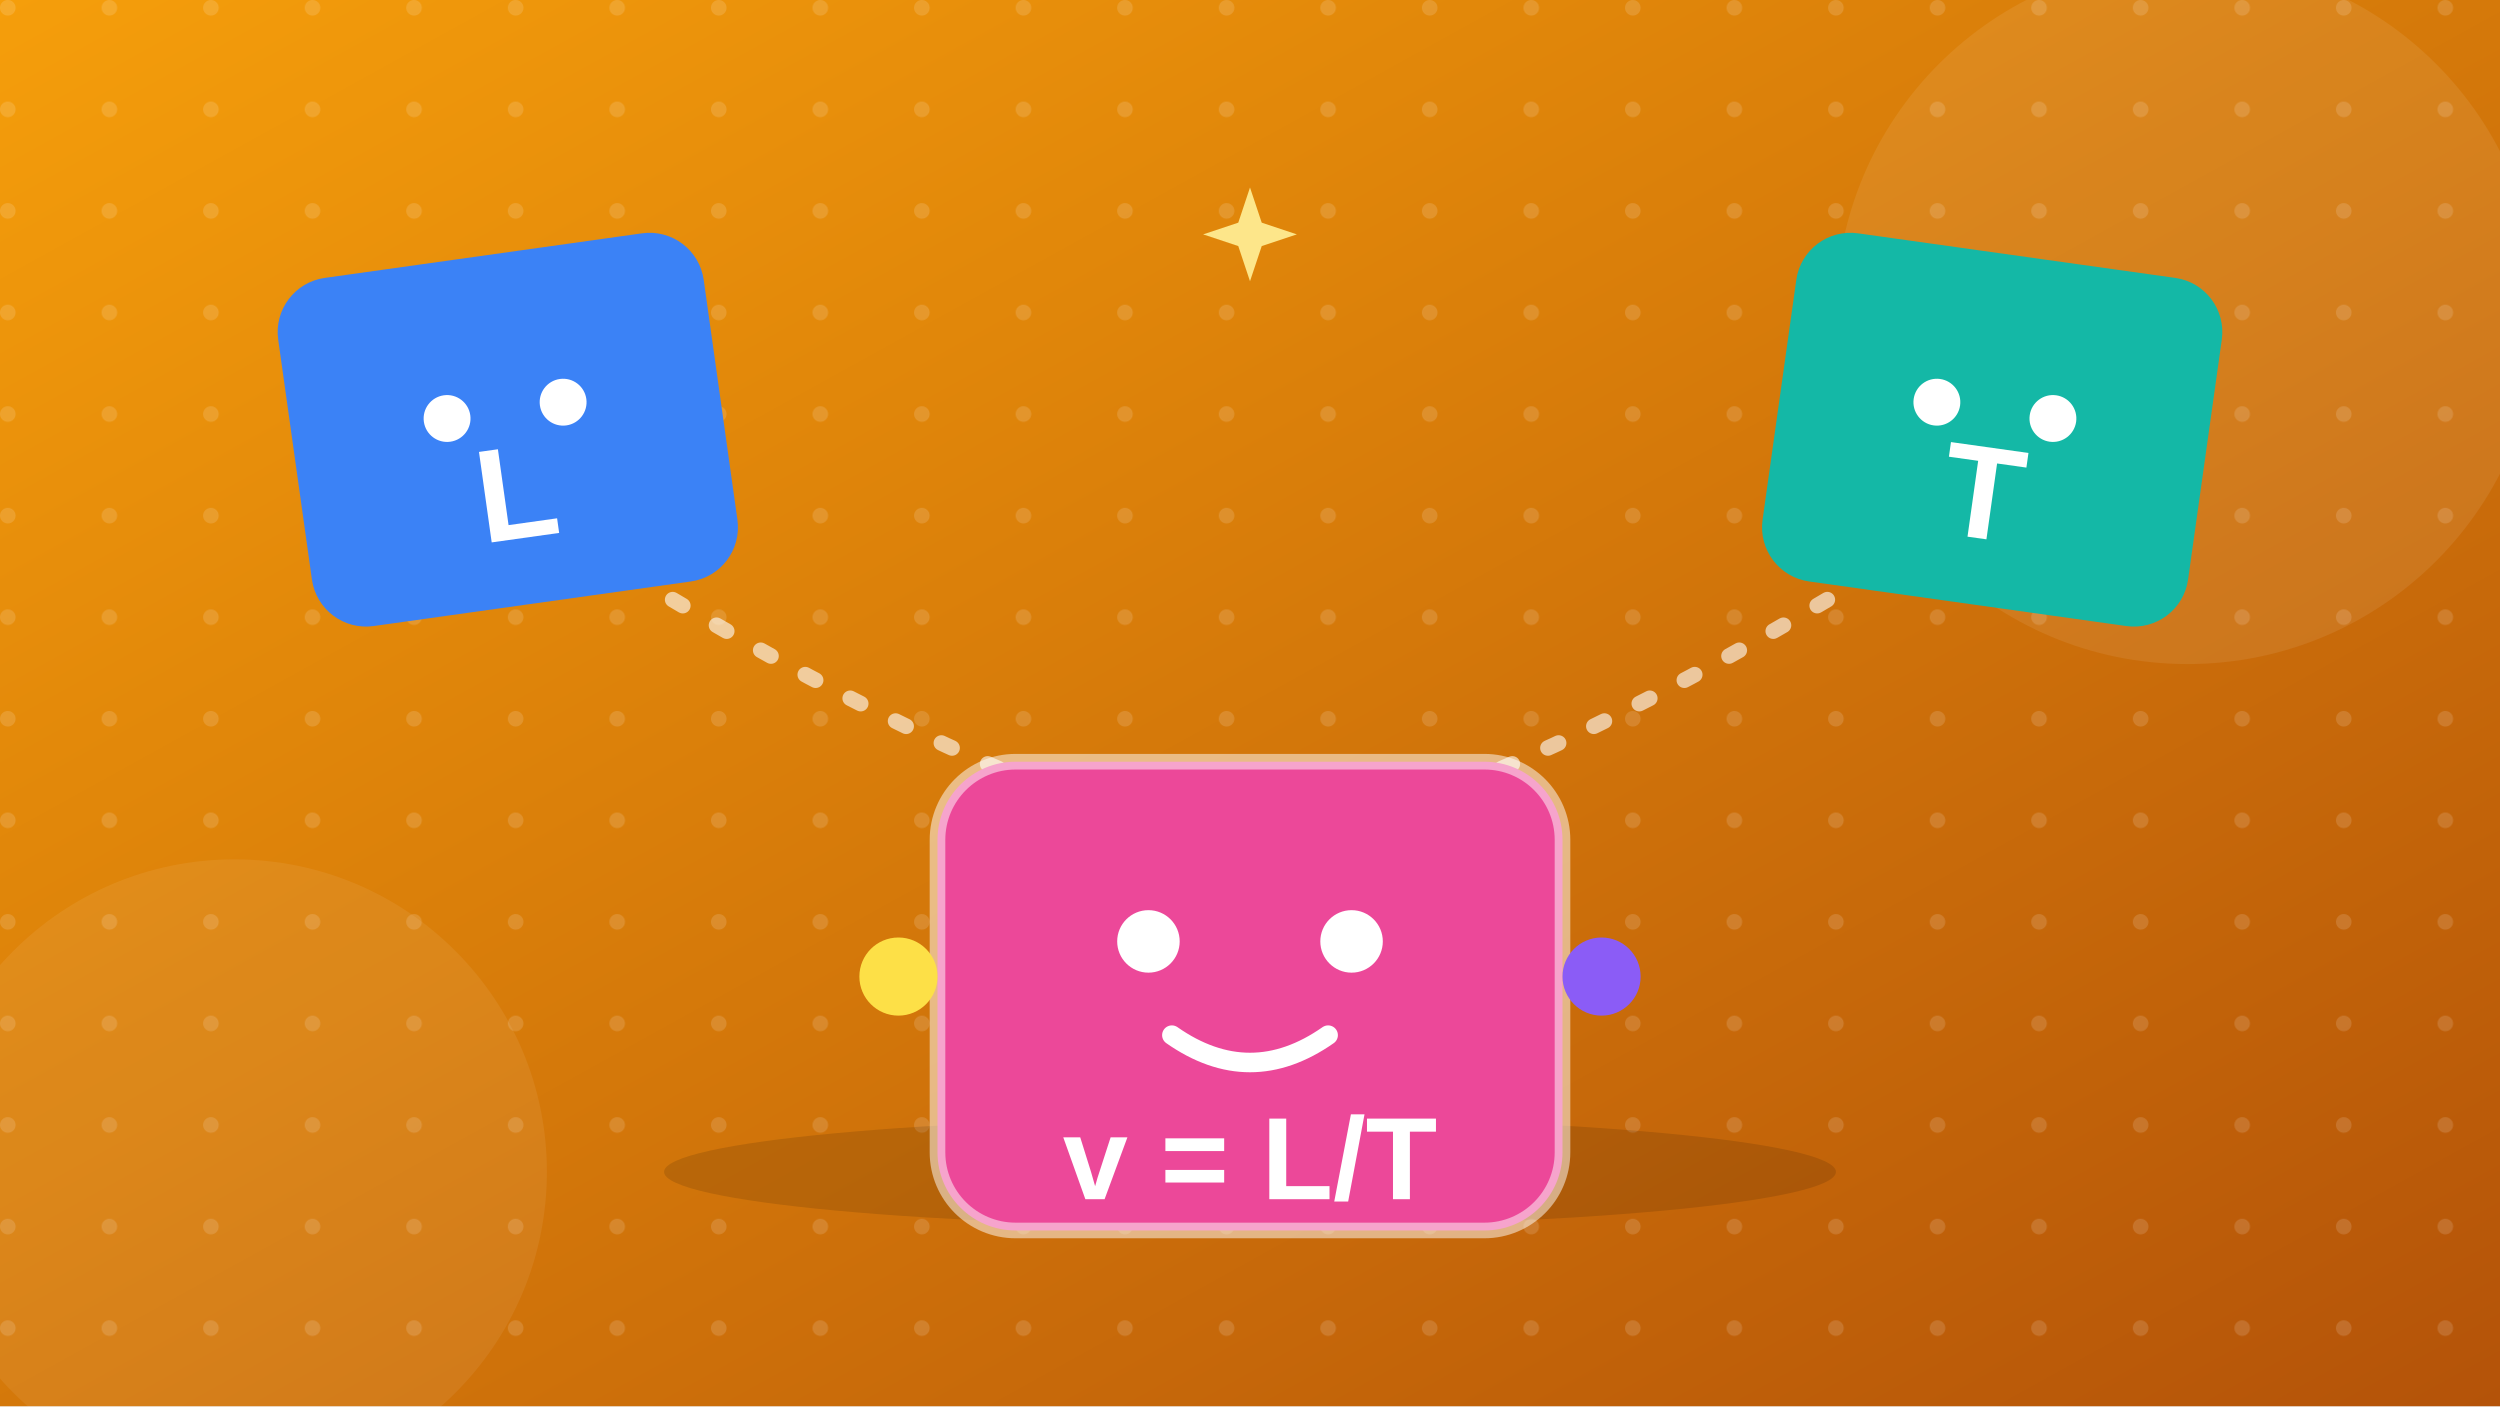
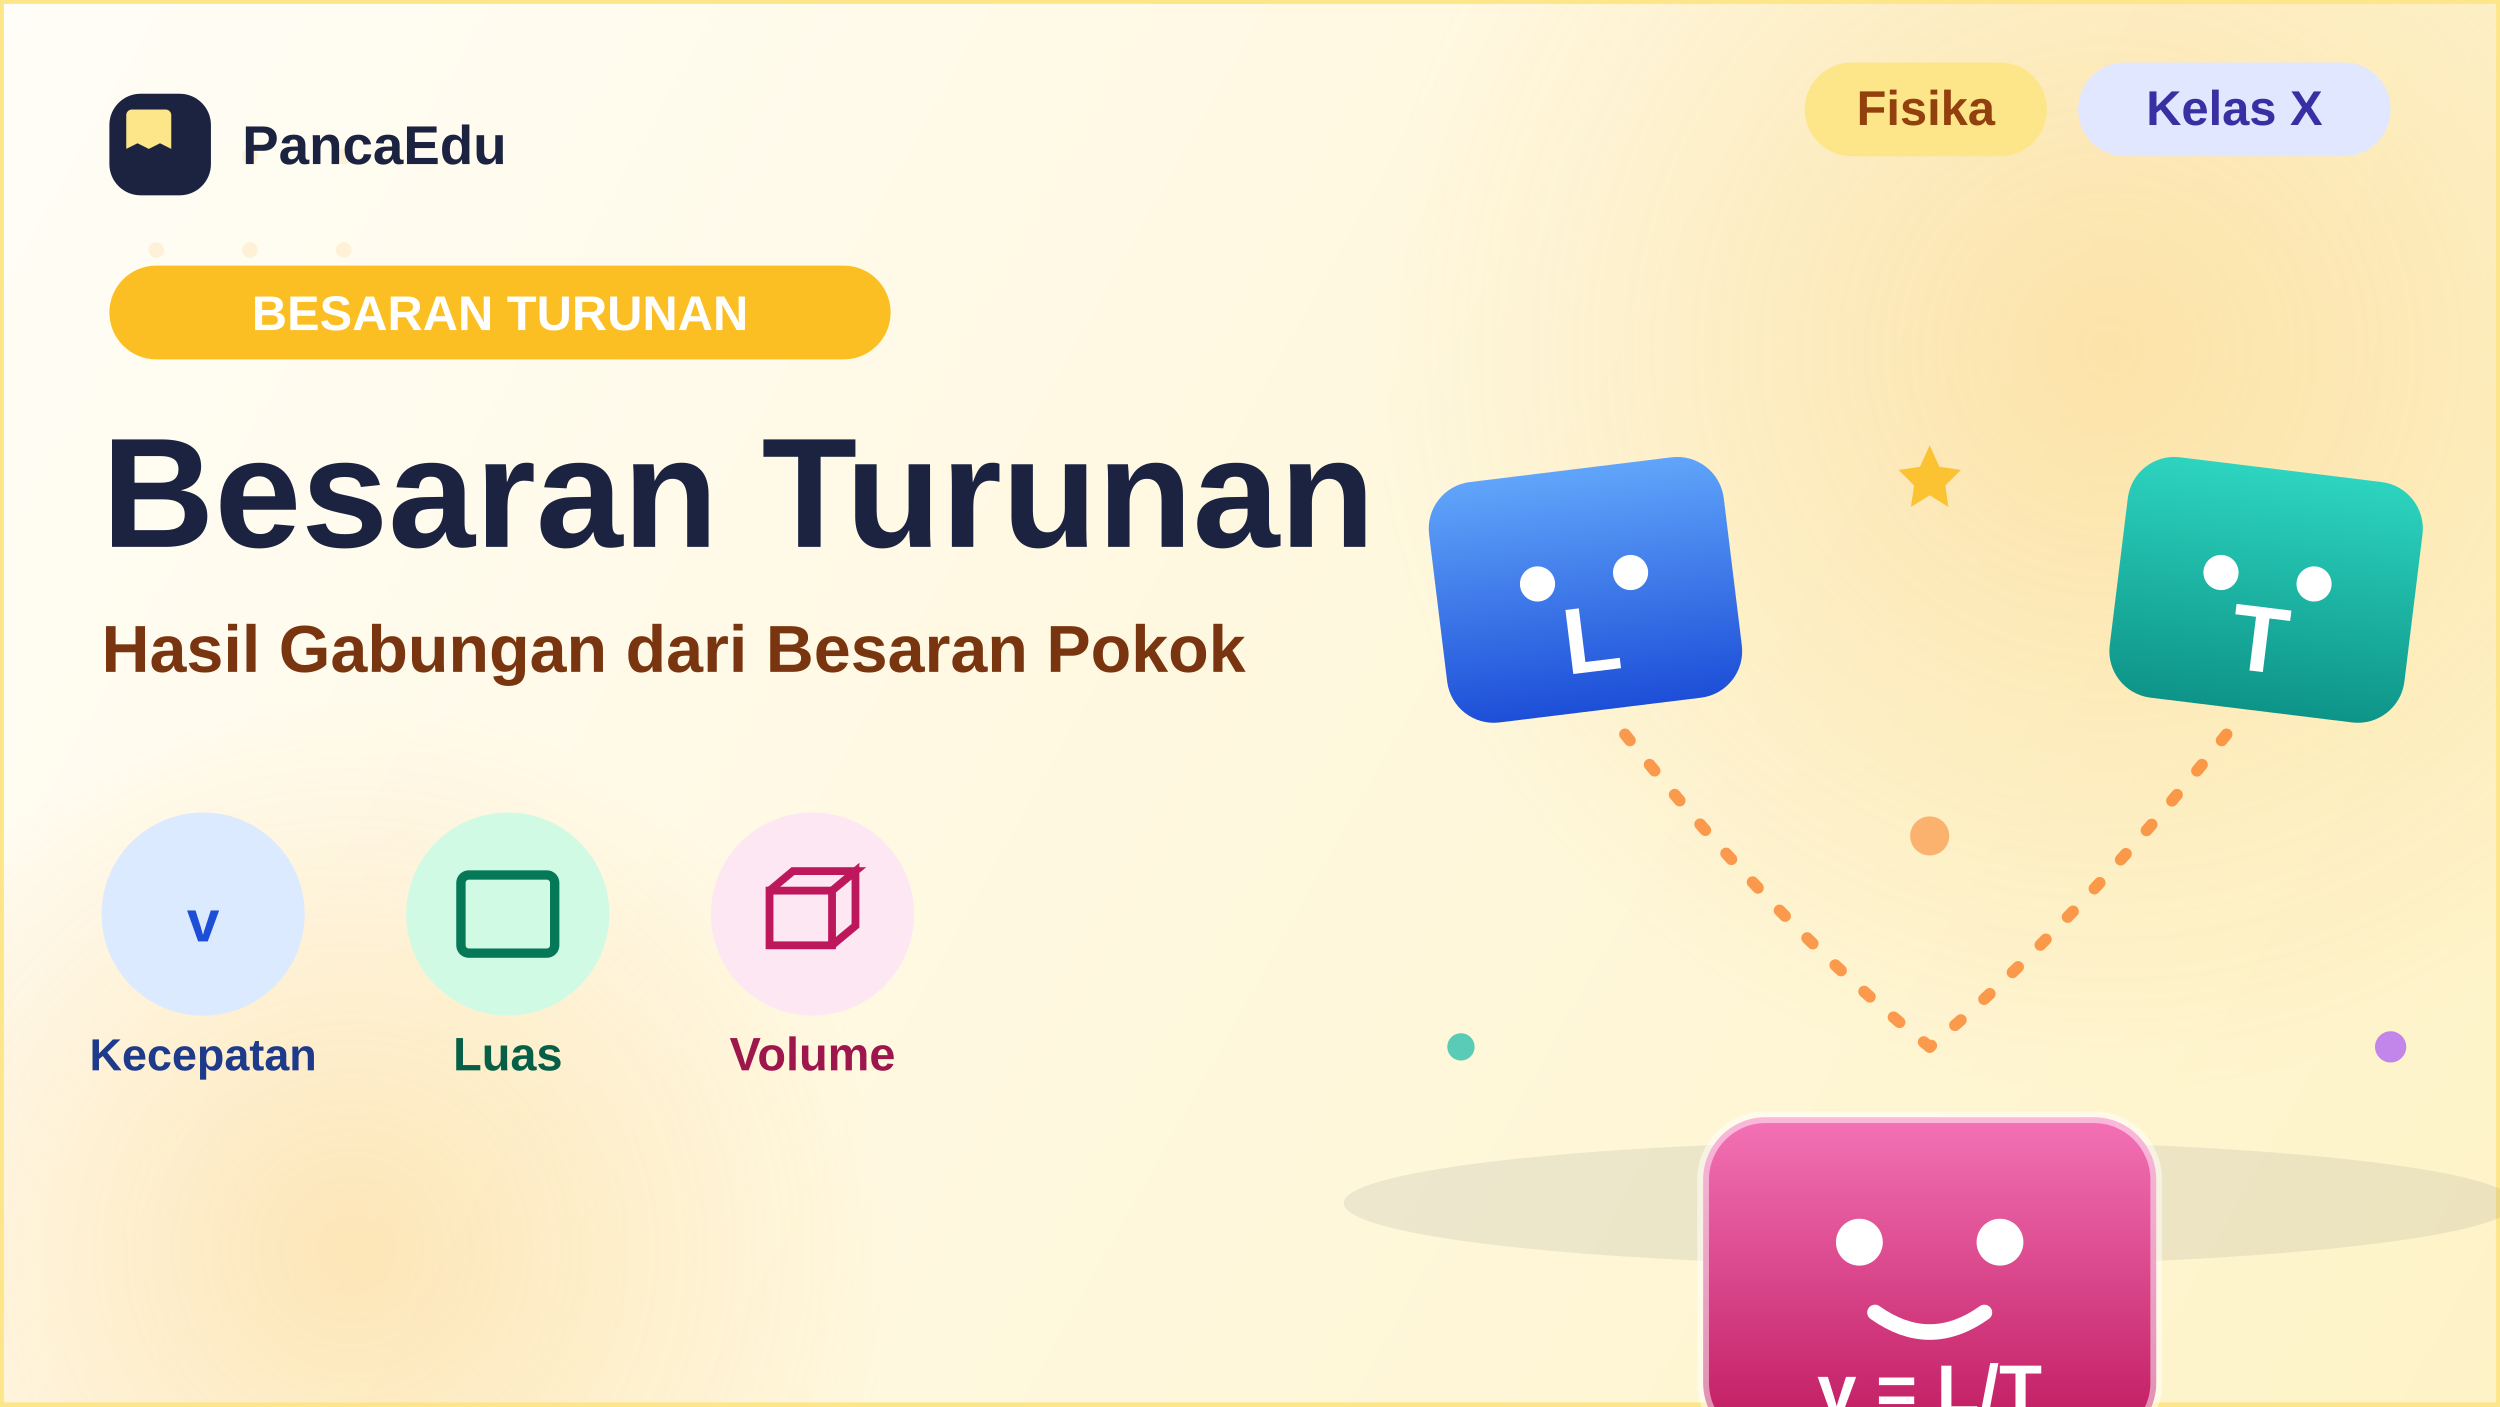
- <svg xmlns="http://www.w3.org/2000/svg" viewBox="0 0 640 360" role="img" aria-label="Ilustrasi balok mainan L dan T yang bergabung membentuk balok v, melambangkan besaran turunan">
+ <svg xmlns="http://www.w3.org/2000/svg" viewBox="0 0 640 360">
  <defs>
-     <linearGradient id="bg" x1="0" y1="0" x2="1" y2="1">
-       <stop offset="0" stop-color="#f59e0b" />
-       <stop offset="1" stop-color="#b45309" />
+     <linearGradient id="bt-bgTint" x1="0" y1="0" x2="640" y2="360" gradientUnits="userSpaceOnUse">
+       <stop offset="0" stop-color="#fffdf7" />
+       <stop offset="1" stop-color="#fef3c7" />
    </linearGradient>
-     <pattern id="dots" width="26" height="26" patternUnits="userSpaceOnUse">
-       <circle cx="2" cy="2" r="2" fill="#ffffff" fill-opacity="0.14" />
-     </pattern>
+     <linearGradient id="bt-blockL" x1="0" y1="0" x2="0" y2="1">
+       <stop offset="0" stop-color="#60a5fa" />
+       <stop offset="1" stop-color="#1d4ed8" />
+     </linearGradient>
+     <linearGradient id="bt-blockT" x1="0" y1="0" x2="0" y2="1">
+       <stop offset="0" stop-color="#2dd4bf" />
+       <stop offset="1" stop-color="#0d9488" />
+     </linearGradient>
+     <linearGradient id="bt-blockV" x1="0" y1="0" x2="0" y2="1">
+       <stop offset="0" stop-color="#f472b6" />
+       <stop offset="1" stop-color="#be185d" />
+     </linearGradient>
+     <radialGradient id="bt-blobG" cx="0.5" cy="0.5" r="0.5">
+       <stop offset="0" stop-color="#f59e0b" stop-opacity="0.22" />
+       <stop offset="1" stop-color="#f59e0b" stop-opacity="0" />
+     </radialGradient>
  </defs>
-   <rect width="640" height="360" fill="url(#bg)" />
-   <rect width="640" height="360" fill="url(#dots)" />
-   <circle cx="560" cy="80" r="90" fill="#ffffff" fill-opacity="0.08" />
-   <circle cx="60" cy="300" r="80" fill="#ffffff" fill-opacity="0.07" />
-   <g fill="#fde68a">
-     <path transform="translate(320,60) scale(1)" d="M0 -12 L3 -3 L12 0 L3 3 L0 12 L-3 3 L-12 0 L-3 -3 Z" />
+   <rect width="640" height="360" fill="url(#bt-bgTint)" />
+   <circle cx="540" cy="90" r="190" fill="url(#bt-blobG)" />
+   <circle cx="90" cy="320" r="140" fill="url(#bt-blobG)" />
+   <rect width="640" height="360" fill="none" stroke="#fde68a" stroke-width="2" />
+   <g fill="#f59e0b" opacity="0.12">
+     <circle cx="40" cy="40" r="2" />
+     <circle cx="64" cy="40" r="2" />
+     <circle cx="88" cy="40" r="2" />
+     <circle cx="40" cy="64" r="2" />
+     <circle cx="64" cy="64" r="2" />
+     <circle cx="88" cy="64" r="2" />
  </g>
-   <circle cx="150" cy="90" r="5" fill="#ec4899" />
-   <circle cx="500" cy="100" r="5" fill="#ffffff" />
-   <path d="M150 140 Q 230 190 290 210" stroke="#ffffff" stroke-opacity="0.6" stroke-width="4" stroke-dasharray="3 10" fill="none" stroke-linecap="round" />
-   <path d="M490 140 Q 410 190 350 210" stroke="#ffffff" stroke-opacity="0.6" stroke-width="4" stroke-dasharray="3 10" fill="none" stroke-linecap="round" />
-   <ellipse cx="320" cy="300" rx="150" ry="14" fill="#000000" fill-opacity="0.12" />
-   <g transform="translate(130,110) rotate(-8)">
-     <rect x="-55" y="-45" width="110" height="90" rx="14" fill="#3b82f6" />
-     <circle cx="-15" cy="-5" r="6" fill="#ffffff" />
-     <circle cx="15" cy="-5" r="6" fill="#ffffff" />
-     <text x="0" y="28" text-anchor="middle" font-family="Arial, sans-serif" font-size="34" font-weight="bold" fill="#ffffff">L</text>
+   <g transform="translate(28,24)">
+     <rect width="26" height="26" rx="8" fill="#1b2340" />
+     <path d="M6 7h14a2 2 0 0 1 2 2v12l-4-2-4 2-4-2-4 2V9a2 2 0 0 1 2-2z" fill="#fde68a" transform="translate(0,-1) scale(0.72)" />
+     <text x="34" y="18" font-family="Arial, sans-serif" font-size="14" font-weight="700" fill="#1b2340">PancaEdu</text>
  </g>
-   <g transform="translate(510,110) rotate(8)">
-     <rect x="-55" y="-45" width="110" height="90" rx="14" fill="#14b8a6" />
-     <circle cx="-15" cy="-5" r="6" fill="#ffffff" />
-     <circle cx="15" cy="-5" r="6" fill="#ffffff" />
-     <text x="0" y="28" text-anchor="middle" font-family="Arial, sans-serif" font-size="34" font-weight="bold" fill="#ffffff">T</text>
+   <g font-family="Arial, sans-serif" font-size="12.5" font-weight="700">
+     <rect x="462" y="16" width="62" height="24" rx="12" fill="#fde68a" />
+     <text x="493" y="32" text-anchor="middle" fill="#92400e">Fisika</text>
+     <rect x="532" y="16" width="80" height="24" rx="12" fill="#e0e7ff" />
+     <text x="572" y="32" text-anchor="middle" fill="#3730a3">Kelas X</text>
  </g>
-   <g transform="translate(320,255)">
-     <rect x="-80" y="-60" width="160" height="120" rx="20" fill="#ec4899" />
-     <rect x="-80" y="-60" width="160" height="120" rx="20" fill="none" stroke="#ffffff" stroke-opacity="0.5" stroke-width="4" />
-     <circle cx="-26" cy="-14" r="8" fill="#ffffff" />
-     <circle cx="26" cy="-14" r="8" fill="#ffffff" />
-     <path d="M-20 10 Q 0 24 20 10" stroke="#ffffff" stroke-width="5" fill="none" stroke-linecap="round" />
-     <text x="0" y="52" text-anchor="middle" font-family="Arial, sans-serif" font-size="30" font-weight="bold" fill="#ffffff">v = L/T</text>
+   <g font-family="Arial, sans-serif" font-size="12.5" font-weight="700">
+     <rect x="28" y="68" width="200" height="24" rx="12" fill="#fbbf24" />
+     <text x="128" y="84.5" text-anchor="middle" fill="#ffffff">BESARAN TURUNAN</text>
  </g>
-   <circle cx="230" cy="250" r="10" fill="#fde047" />
-   <circle cx="410" cy="250" r="10" fill="#8b5cf6" />
+   <text x="26" y="140" font-family="Arial, sans-serif" font-size="40" font-weight="800" fill="#1b2340">Besaran Turunan</text>
+   <text x="26" y="172" font-family="Arial, sans-serif" font-size="17" font-weight="600" fill="#78350f">Hasil Gabungan dari Besaran Pokok</text>
+   <g font-family="Arial, sans-serif">
+     <g transform="translate(26,208)">
+       <circle cx="26" cy="26" r="26" fill="#dbeafe" />
+       <text x="26" y="33" text-anchor="middle" font-size="15" font-weight="800" fill="#1d4ed8">v</text>
+       <text x="26" y="66" text-anchor="middle" font-size="11.5" font-weight="700" fill="#1e3a8a">Kecepatan</text>
+     </g>
+     <g transform="translate(104,208)">
+       <circle cx="26" cy="26" r="26" fill="#d1fae5" />
+       <rect x="14" y="16" width="24" height="20" rx="2" fill="none" stroke="#047857" stroke-width="2.4" />
+       <text x="26" y="66" text-anchor="middle" font-size="12" font-weight="700" fill="#065f46">Luas</text>
+     </g>
+     <g transform="translate(182,208)">
+       <circle cx="26" cy="26" r="26" fill="#fce7f3" />
+       <rect x="15" y="20" width="16" height="14" fill="none" stroke="#be185d" stroke-width="2" />
+       <path d="M15 20 L21 15 L37 15 L31 20 M31 20 L37 15 L37 29 L31 34" fill="none" stroke="#be185d" stroke-width="2" />
+       <text x="26" y="66" text-anchor="middle" font-size="12" font-weight="700" fill="#9d174d">Volume</text>
+     </g>
+   </g>
+   <g transform="translate(366,118)">
+     <ellipse cx="128" cy="190" rx="150" ry="16" fill="#1b2340" opacity="0.08" />
+     <g transform="translate(40,34) rotate(-7)">
+       <rect x="-38" y="-32" width="76" height="62" rx="12" fill="url(#bt-blockL)" />
+       <circle cx="-12" cy="-4" r="4.5" fill="#ffffff" />
+       <circle cx="12" cy="-4" r="4.5" fill="#ffffff" />
+       <text x="0" y="20" text-anchor="middle" font-family="Arial, sans-serif" font-size="24" font-weight="800" fill="#ffffff">L</text>
+     </g>
+     <g transform="translate(214,34) rotate(7)">
+       <rect x="-38" y="-32" width="76" height="62" rx="12" fill="url(#bt-blockT)" />
+       <circle cx="-12" cy="-4" r="4.5" fill="#ffffff" />
+       <circle cx="12" cy="-4" r="4.5" fill="#ffffff" />
+       <text x="0" y="20" text-anchor="middle" font-family="Arial, sans-serif" font-size="24" font-weight="800" fill="#ffffff">T</text>
+     </g>
+     <g stroke="#f97316" stroke-width="3" stroke-dasharray="2 8" stroke-linecap="round" fill="none" opacity="0.7">
+       <path d="M50 70 Q 90 120 128 150" />
+       <path d="M204 70 Q 164 120 128 150" />
+     </g>
+     <g transform="translate(128,210)">
+       <rect x="-58" y="-42" width="116" height="84" rx="16" fill="url(#bt-blockV)" />
+       <rect x="-58" y="-42" width="116" height="84" rx="16" fill="none" stroke="#ffffff" stroke-opacity="0.5" stroke-width="3" />
+       <circle cx="-18" cy="-10" r="6" fill="#ffffff" />
+       <circle cx="18" cy="-10" r="6" fill="#ffffff" />
+       <path d="M-14 8 Q 0 18 14 8" stroke="#ffffff" stroke-width="4" fill="none" stroke-linecap="round" />
+       <text x="0" y="34" text-anchor="middle" font-family="Arial, sans-serif" font-size="18" font-weight="800" fill="#ffffff">v = L/T</text>
+     </g>
+     <path d="M128 -4 l2.5 5.5 5.5 0.8 -4 4 0.8 5.5 -4.8 -3 -4.8 3 0.8 -5.5 -4 -4 5.5 -0.8 z" fill="#fbbf24" opacity="0.9" />
+     <circle cx="246" cy="150" r="4" fill="#a855f7" opacity="0.7" />
+     <circle cx="8" cy="150" r="3.5" fill="#14b8a6" opacity="0.7" />
+     <circle cx="128" cy="96" r="5" fill="#f97316" opacity="0.5" />
+   </g>
</svg>
